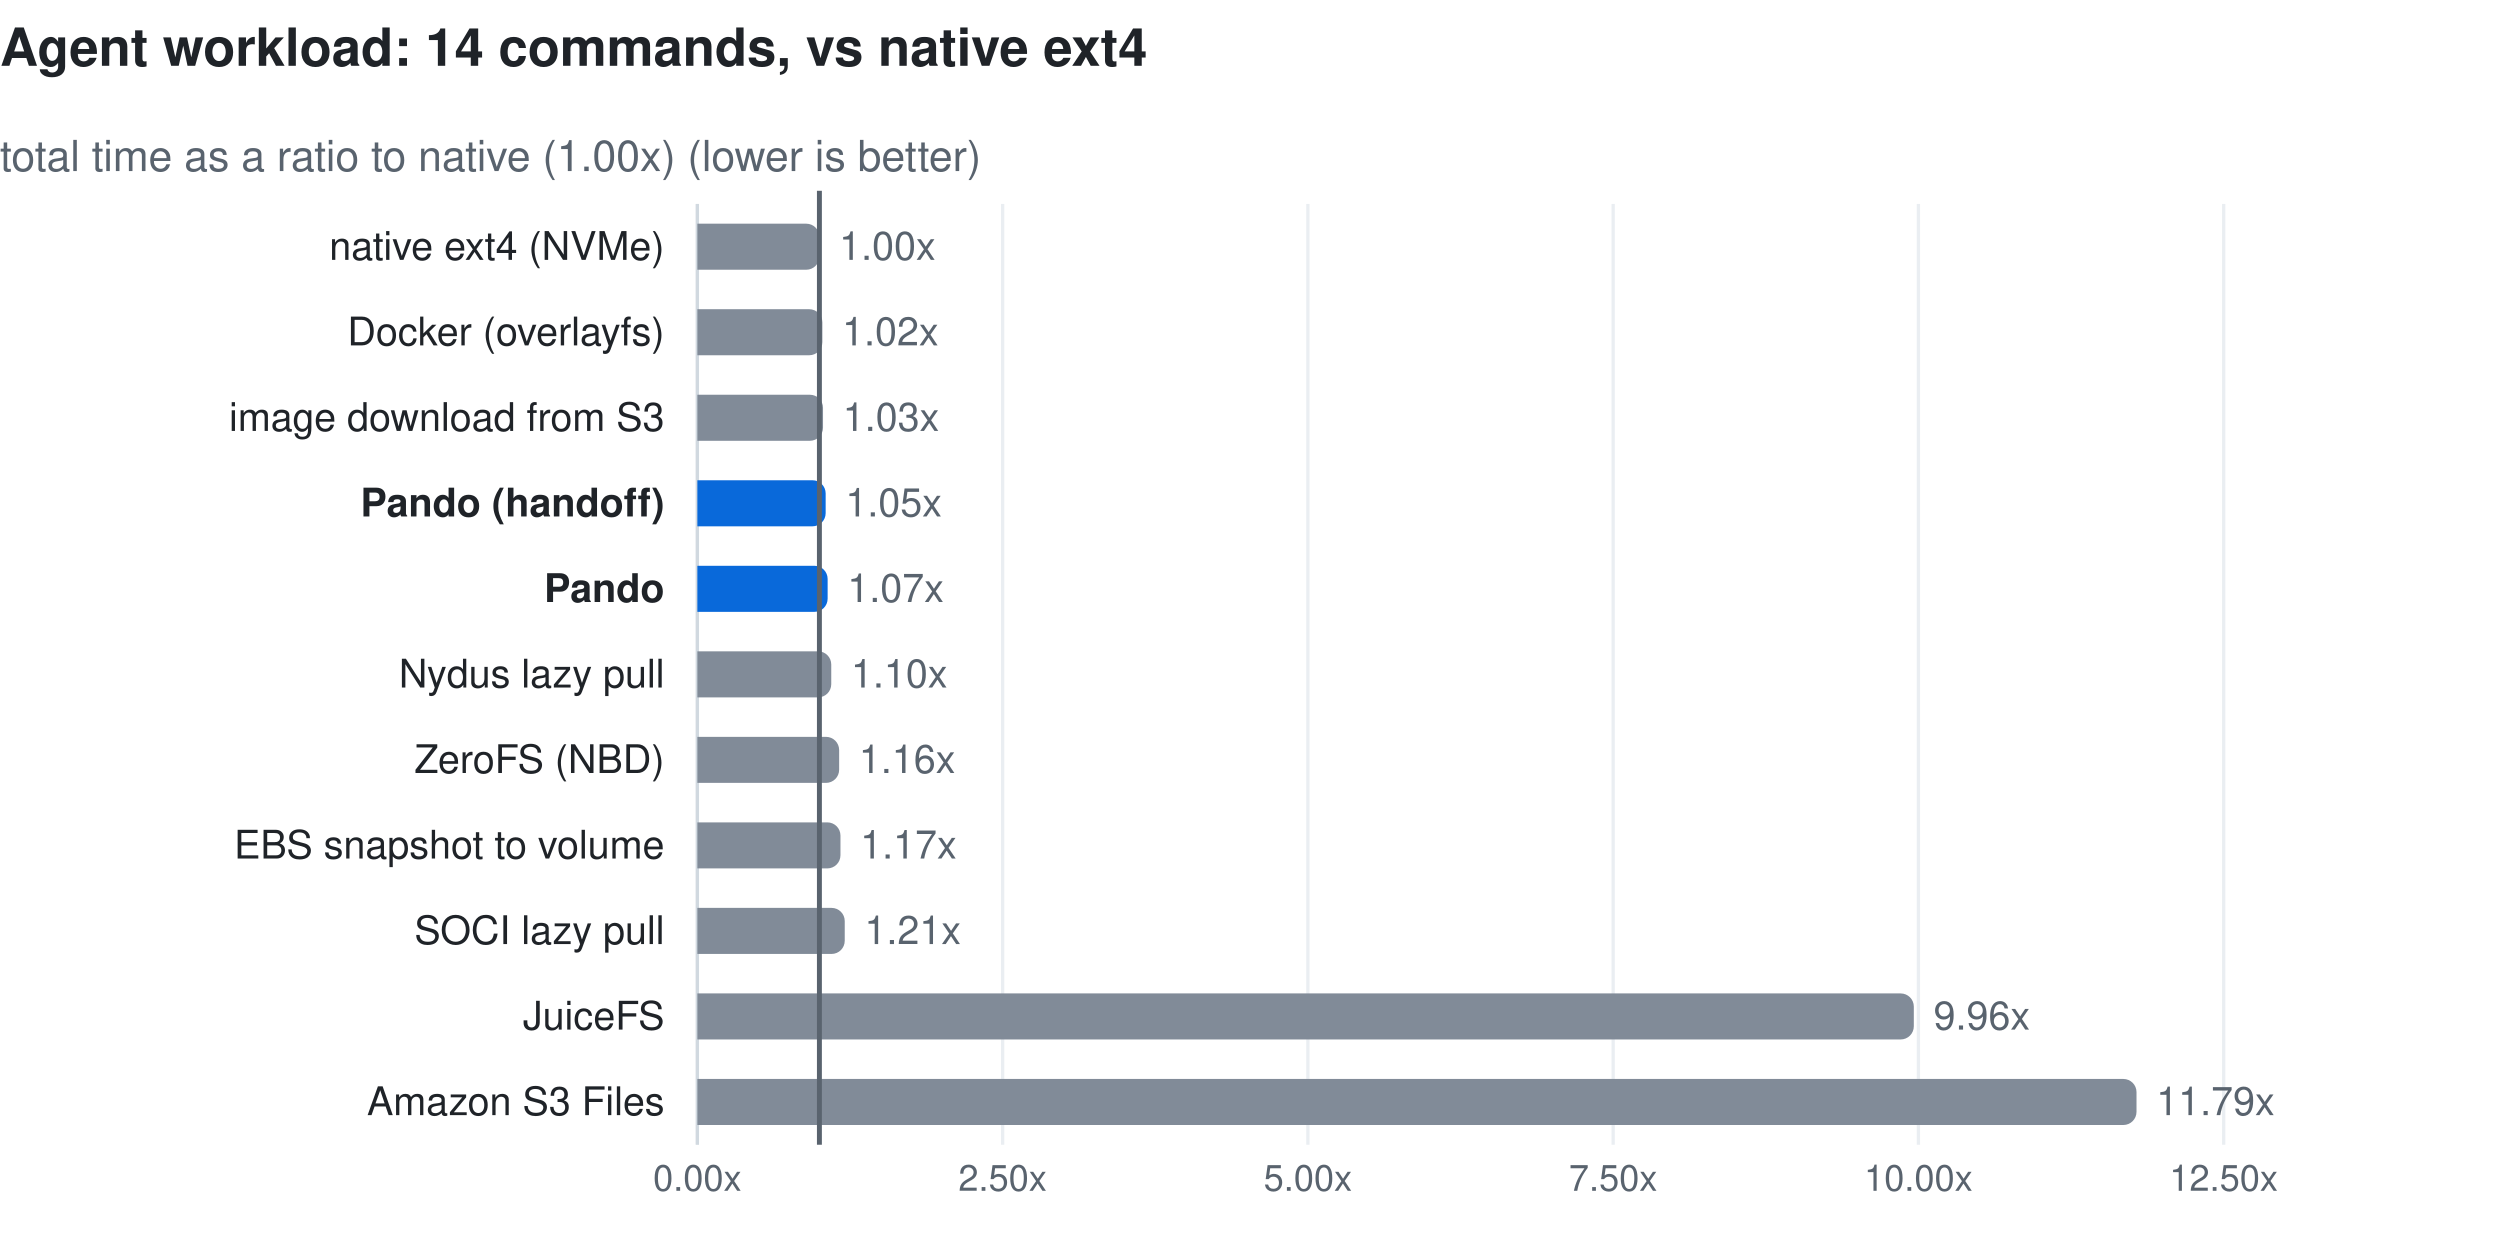
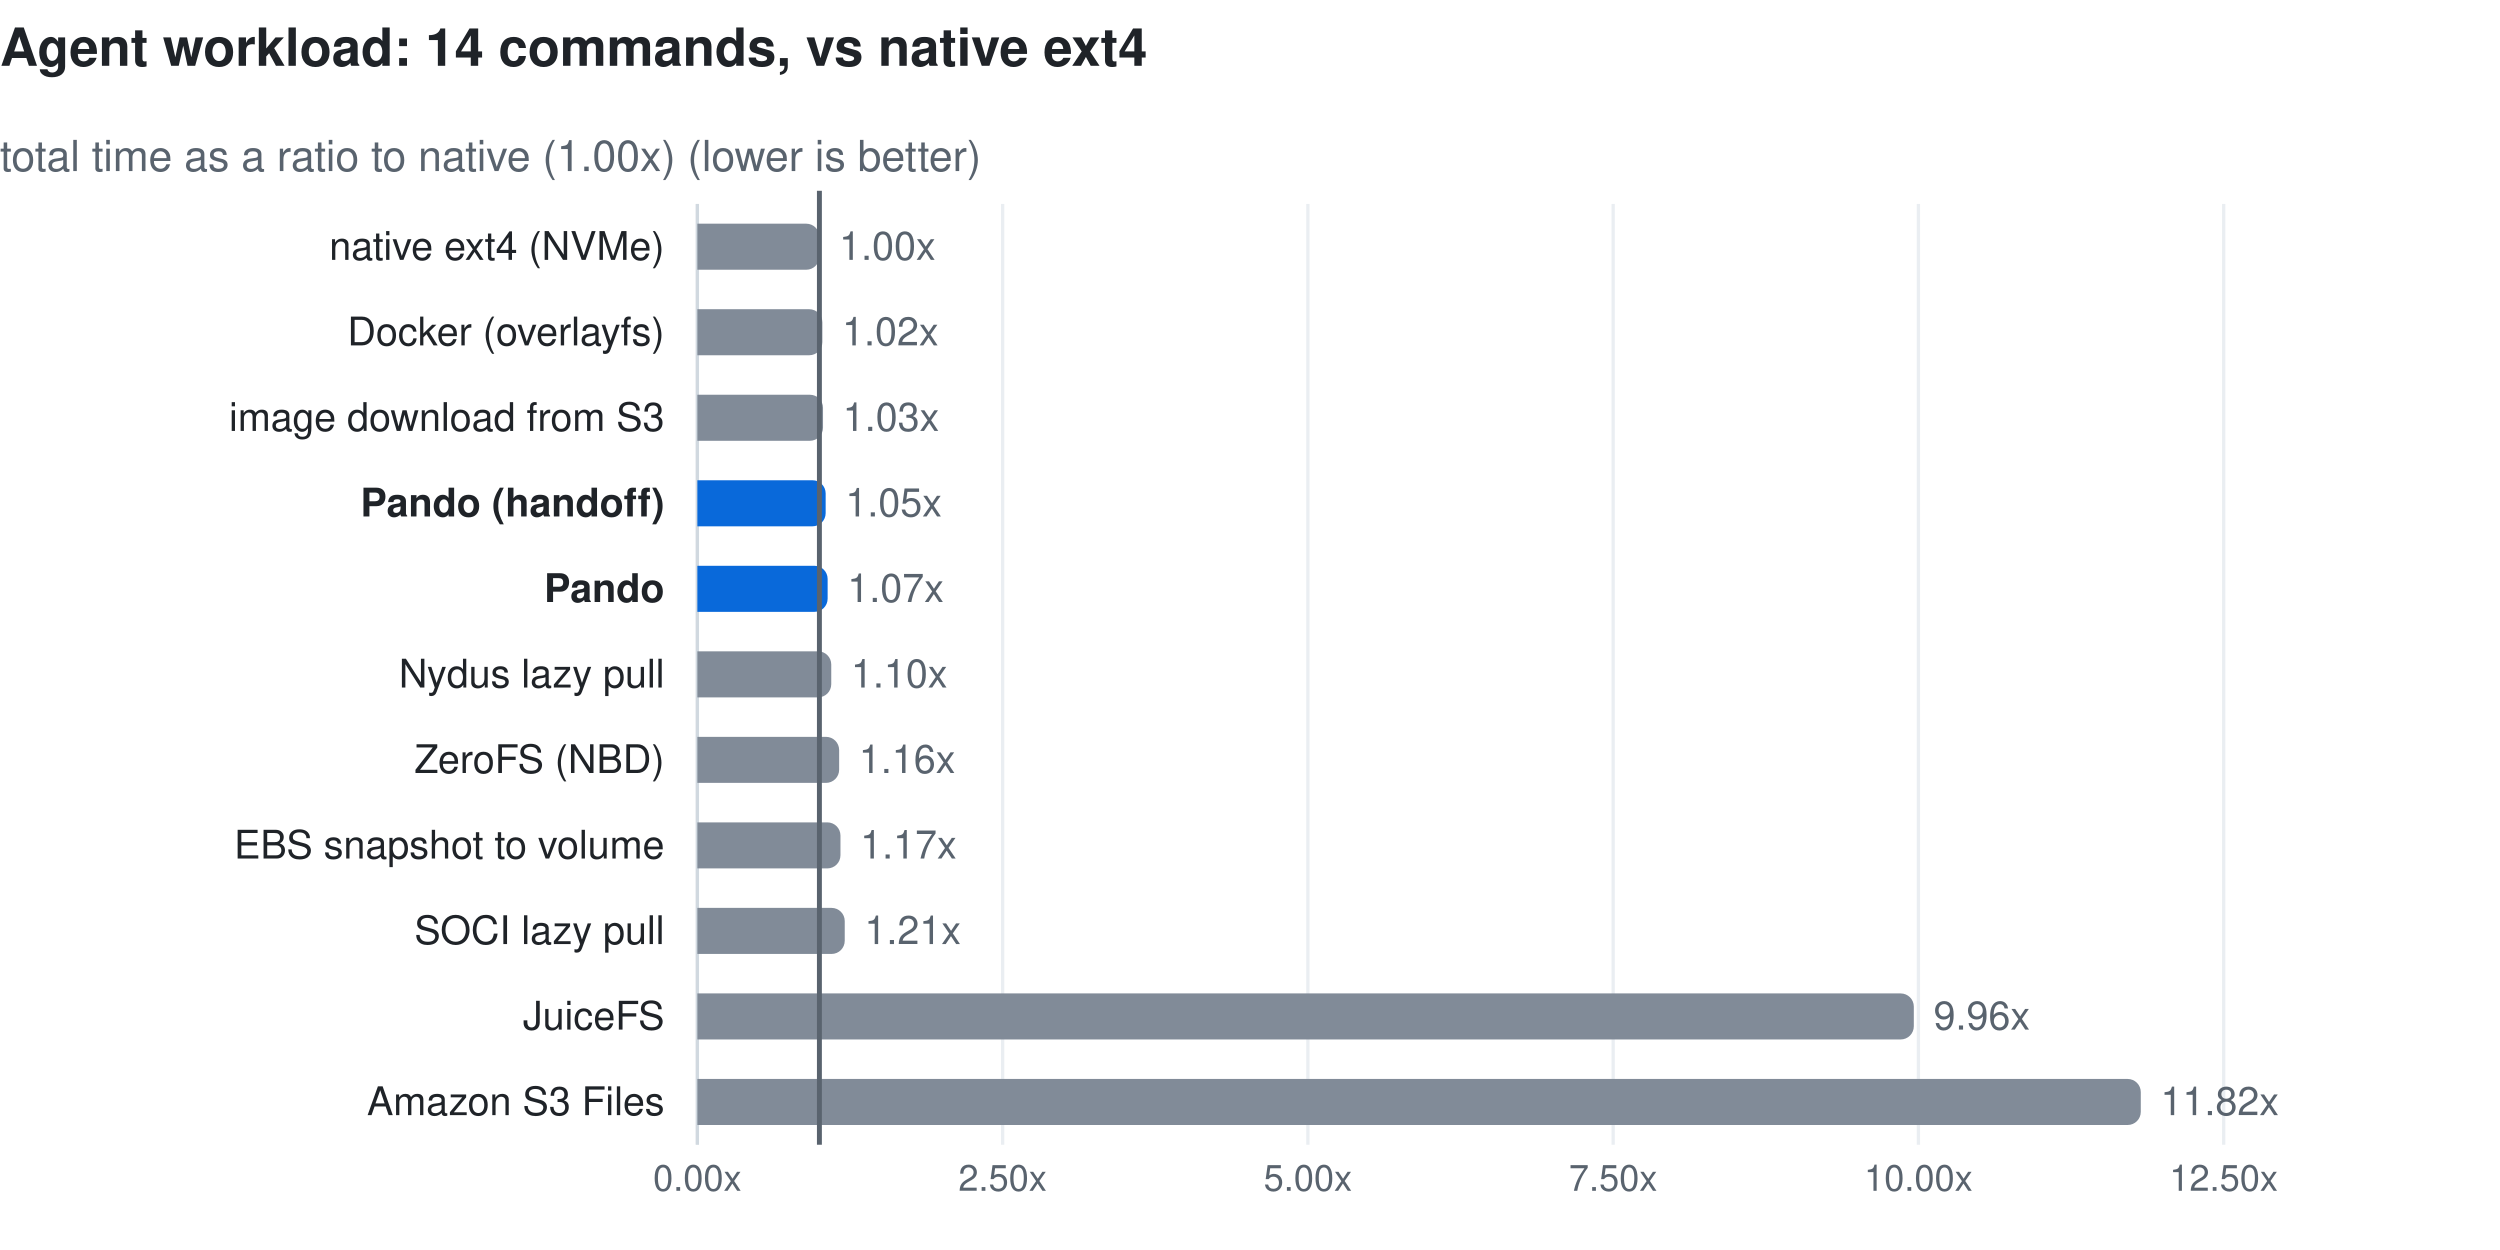
<svg xmlns="http://www.w3.org/2000/svg" width="760" height="380" viewBox="0 0 760 380" font-family="-apple-system, BlinkMacSystemFont, 'Segoe UI', Helvetica, Arial, sans-serif" role="img">
  <text x="0" y="20" font-size="16" font-weight="600" fill="#1f2328">Agent workload: 14 commands, vs native ext4</text>
  <text x="0" y="52" font-size="13" fill="#59636e">total time as a ratio to native (1.00x) (lower is better)</text>
  <line x1="212.0" y1="62" x2="212.0" y2="348" stroke="#eaeef2" stroke-width="1" />
  <text x="212.0" y="362" font-size="11" fill="#59636e" text-anchor="middle">0.00x</text>
  <line x1="304.8" y1="62" x2="304.8" y2="348" stroke="#eaeef2" stroke-width="1" />
  <text x="304.8" y="362" font-size="11" fill="#59636e" text-anchor="middle">2.50x</text>
  <line x1="397.6" y1="62" x2="397.6" y2="348" stroke="#eaeef2" stroke-width="1" />
  <text x="397.6" y="362" font-size="11" fill="#59636e" text-anchor="middle">5.00x</text>
  <line x1="490.4" y1="62" x2="490.4" y2="348" stroke="#eaeef2" stroke-width="1" />
  <text x="490.4" y="362" font-size="11" fill="#59636e" text-anchor="middle">7.50x</text>
  <line x1="583.2" y1="62" x2="583.2" y2="348" stroke="#eaeef2" stroke-width="1" />
  <text x="583.2" y="362" font-size="11" fill="#59636e" text-anchor="middle">10.00x</text>
  <line x1="676.0" y1="62" x2="676.0" y2="348" stroke="#eaeef2" stroke-width="1" />
  <text x="676.0" y="362" font-size="11" fill="#59636e" text-anchor="middle">12.50x</text>
  <line x1="212" y1="62" x2="212" y2="348" stroke="#d1d9e0" stroke-width="1" />
  <text x="202" y="79.0" font-size="12" fill="#1f2328" text-anchor="end">native ext4 (NVMe)</text>
  <path d="M212,68.0 h33.1 a4,4 0 0 1 4,4 v6 a4,4 0 0 1 -4,4 h-33.1 z" fill="#818b98" />
  <text x="255.1" y="79.0" font-size="12" fill="#59636e">1.00x</text>
  <text x="202" y="105.0" font-size="12" fill="#1f2328" text-anchor="end">Docker (overlayfs)</text>
  <path d="M212,94.0 h34.0 a4,4 0 0 1 4,4 v6 a4,4 0 0 1 -4,4 h-34.0 z" fill="#818b98" />
  <text x="256.0" y="105.0" font-size="12" fill="#59636e">1.02x</text>
  <text x="202" y="131.0" font-size="12" fill="#1f2328" text-anchor="end">image download from S3</text>
  <path d="M212,120.0 h34.2 a4,4 0 0 1 4,4 v6 a4,4 0 0 1 -4,4 h-34.2 z" fill="#818b98" />
  <text x="256.2" y="131.0" font-size="12" fill="#59636e">1.03x</text>
  <text x="202" y="157.0" font-size="12" fill="#1f2328" text-anchor="end" font-weight="600">Pando (handoff)</text>
  <path d="M212,146.0 h35.0 a4,4 0 0 1 4,4 v6 a4,4 0 0 1 -4,4 h-35.0 z" fill="#0969da" />
  <text x="257.0" y="157.0" font-size="12" fill="#59636e">1.05x</text>
  <text x="202" y="183.0" font-size="12" fill="#1f2328" text-anchor="end" font-weight="600">Pando</text>
  <path d="M212,172.0 h35.6 a4,4 0 0 1 4,4 v6 a4,4 0 0 1 -4,4 h-35.6 z" fill="#0969da" />
  <text x="257.6" y="183.0" font-size="12" fill="#59636e">1.07x</text>
  <text x="202" y="209.0" font-size="12" fill="#1f2328" text-anchor="end">Nydus lazy pull</text>
  <path d="M212,198.0 h36.7 a4,4 0 0 1 4,4 v6 a4,4 0 0 1 -4,4 h-36.7 z" fill="#818b98" />
  <text x="258.7" y="209.0" font-size="12" fill="#59636e">1.10x</text>
  <text x="202" y="235.0" font-size="12" fill="#1f2328" text-anchor="end">ZeroFS (NBD)</text>
  <path d="M212,224.0 h39.1 a4,4 0 0 1 4,4 v6 a4,4 0 0 1 -4,4 h-39.1 z" fill="#818b98" />
  <text x="261.1" y="235.0" font-size="12" fill="#59636e">1.16x</text>
  <text x="202" y="261.0" font-size="12" fill="#1f2328" text-anchor="end">EBS snapshot to volume</text>
  <path d="M212,250.0 h39.5 a4,4 0 0 1 4,4 v6 a4,4 0 0 1 -4,4 h-39.5 z" fill="#818b98" />
  <text x="261.5" y="261.0" font-size="12" fill="#59636e">1.17x</text>
  <text x="202" y="287.0" font-size="12" fill="#1f2328" text-anchor="end">SOCI lazy pull</text>
  <path d="M212,276.0 h40.8 a4,4 0 0 1 4,4 v6 a4,4 0 0 1 -4,4 h-40.8 z" fill="#818b98" />
  <text x="262.8" y="287.0" font-size="12" fill="#59636e">1.21x</text>
  <text x="202" y="313.0" font-size="12" fill="#1f2328" text-anchor="end">JuiceFS</text>
  <path d="M212,302.0 h365.8 a4,4 0 0 1 4,4 v6 a4,4 0 0 1 -4,4 h-365.8 z" fill="#818b98" />
  <text x="587.8" y="313.0" font-size="12" fill="#59636e">9.96x</text>
  <text x="202" y="339.0" font-size="12" fill="#1f2328" text-anchor="end">Amazon S3 Files</text>
-   <path d="M212,328.0 h433.5 a4,4 0 0 1 4,4 v6 a4,4 0 0 1 -4,4 h-433.5 z" fill="#818b98" />
-   <text x="655.5" y="339.0" font-size="12" fill="#59636e">11.79x</text>
+   <path d="M212,328.0 h434.8 a4,4 0 0 1 4,4 v6 a4,4 0 0 1 -4,4 h-434.8 z" fill="#818b98" />
+   <text x="656.8" y="339.0" font-size="12" fill="#59636e">11.82x</text>
  <line x1="249.1" y1="58" x2="249.1" y2="348" stroke="#59636e" stroke-width="1.5" />
</svg>
